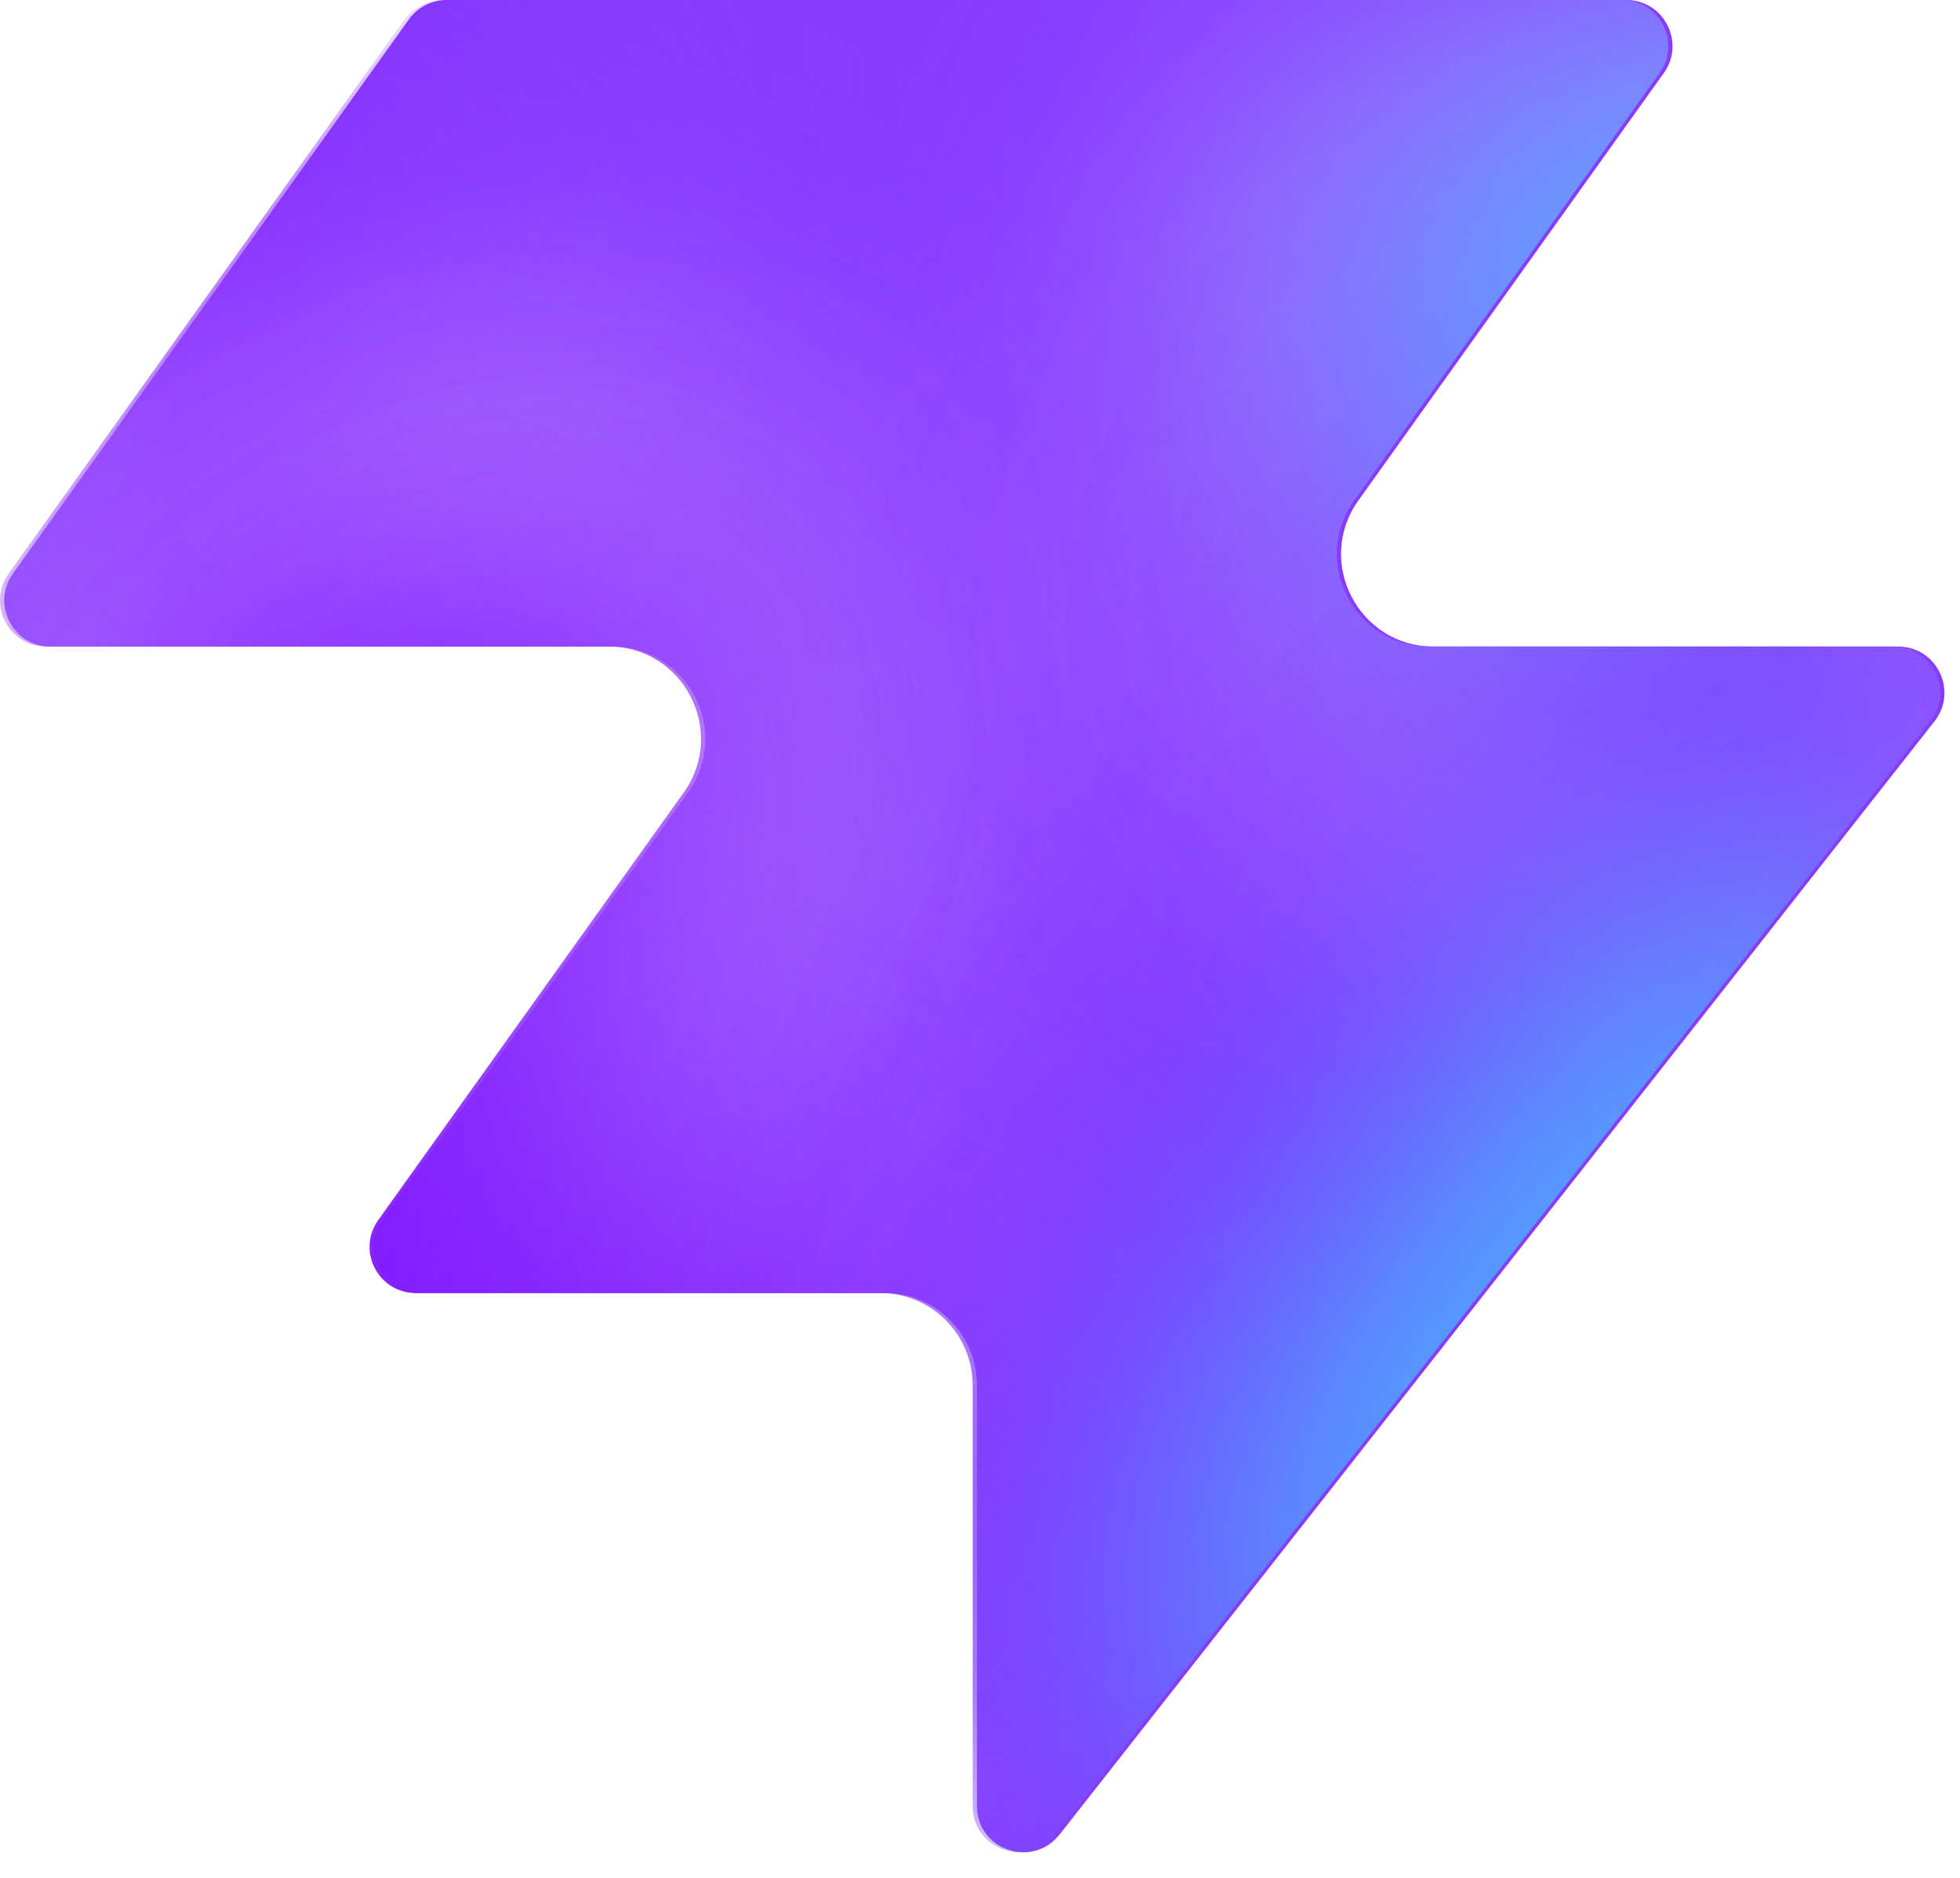
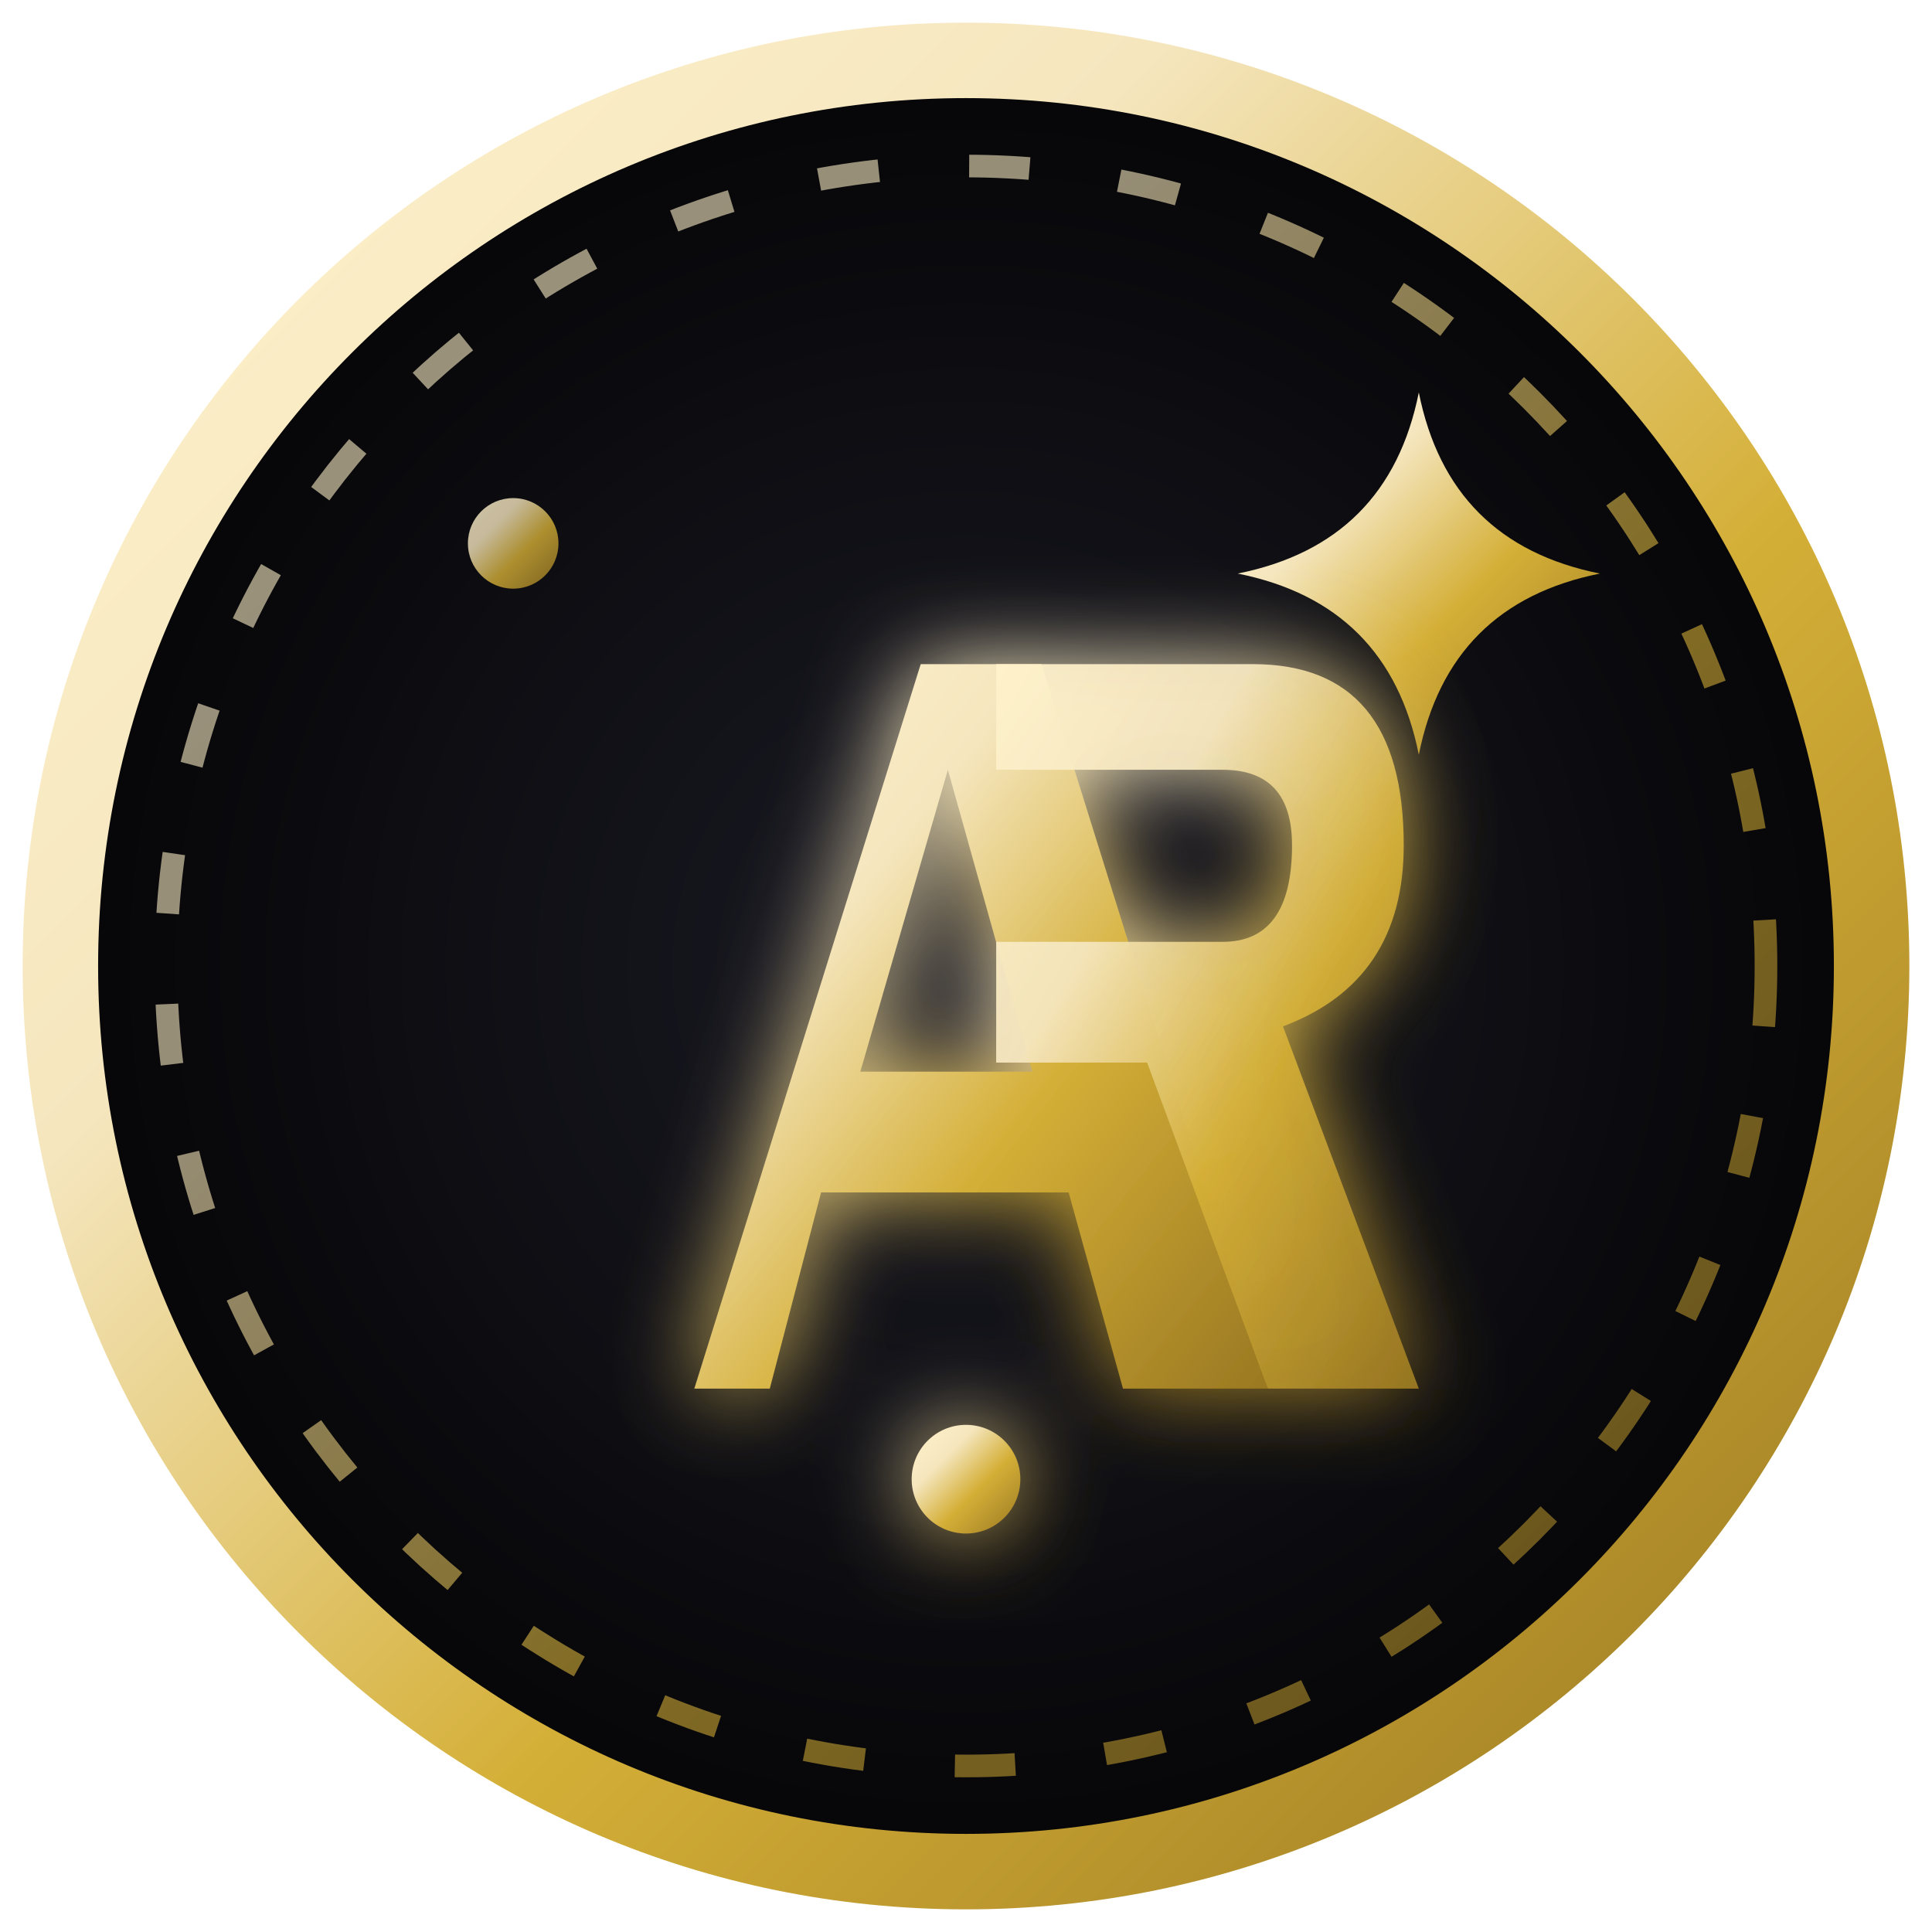
- <svg xmlns="http://www.w3.org/2000/svg" width="48" height="46" fill="none" viewBox="0 0 48 46">
-   <path fill="#863bff" d="M25.946 44.938c-.664.845-2.021.375-2.021-.698V33.937a2.26 2.26 0 0 0-2.262-2.262H10.287c-.92 0-1.456-1.04-.92-1.788l7.48-10.471c1.07-1.497 0-3.578-1.842-3.578H1.237c-.92 0-1.456-1.04-.92-1.788L10.013.474c.214-.297.556-.474.92-.474h28.894c.92 0 1.456 1.04.92 1.788l-7.48 10.471c-1.07 1.498 0 3.579 1.842 3.579h11.377c.943 0 1.473 1.088.89 1.83L25.947 44.94z" style="fill:#863bff;fill:color(display-p3 .525 .23 1);fill-opacity:1" />
-   <mask id="a" width="48" height="46" x="0" y="0" maskUnits="userSpaceOnUse" style="mask-type:alpha">
-     <path fill="#000" d="M25.842 44.938c-.664.844-2.021.375-2.021-.698V33.937a2.26 2.26 0 0 0-2.262-2.262H10.183c-.92 0-1.456-1.04-.92-1.788l7.48-10.471c1.07-1.498 0-3.579-1.842-3.579H1.133c-.92 0-1.456-1.04-.92-1.787L9.91.473c.214-.297.556-.474.92-.474h28.894c.92 0 1.456 1.04.92 1.788l-7.48 10.471c-1.07 1.498 0 3.578 1.842 3.578h11.377c.943 0 1.473 1.088.89 1.832L25.843 44.94z" style="fill:#000;fill-opacity:1" />
-   </mask>
-   <g mask="url(#a)">
-     <g filter="url(#b)">
-       <ellipse cx="5.508" cy="14.704" fill="#ede6ff" rx="5.508" ry="14.704" style="fill:#ede6ff;fill:color(display-p3 .927 .903 1);fill-opacity:1" transform="matrix(.00324 1 1 -.00324 -4.47 31.516)" />
-     </g>
-     <g filter="url(#c)">
-       <ellipse cx="10.399" cy="29.851" fill="#ede6ff" rx="10.399" ry="29.851" style="fill:#ede6ff;fill:color(display-p3 .927 .903 1);fill-opacity:1" transform="matrix(.00324 1 1 -.00324 -39.328 7.883)" />
-     </g>
-     <g filter="url(#d)">
-       <ellipse cx="5.508" cy="30.487" fill="#7e14ff" rx="5.508" ry="30.487" style="fill:#7e14ff;fill:color(display-p3 .492 .077 1);fill-opacity:1" transform="rotate(89.814 -25.913 -14.639)scale(1 -1)" />
-     </g>
-     <g filter="url(#e)">
-       <ellipse cx="5.508" cy="30.599" fill="#7e14ff" rx="5.508" ry="30.599" style="fill:#7e14ff;fill:color(display-p3 .492 .077 1);fill-opacity:1" transform="rotate(89.814 -32.644 -3.334)scale(1 -1)" />
-     </g>
-     <g filter="url(#f)">
-       <ellipse cx="5.508" cy="30.599" fill="#7e14ff" rx="5.508" ry="30.599" style="fill:#7e14ff;fill:color(display-p3 .492 .077 1);fill-opacity:1" transform="matrix(.00324 1 1 -.00324 -34.34 30.47)" />
-     </g>
-     <g filter="url(#g)">
-       <ellipse cx="14.072" cy="22.078" fill="#ede6ff" rx="14.072" ry="22.078" style="fill:#ede6ff;fill:color(display-p3 .927 .903 1);fill-opacity:1" transform="rotate(93.35 24.506 48.493)scale(-1 1)" />
-     </g>
-     <g filter="url(#h)">
-       <ellipse cx="3.47" cy="21.501" fill="#7e14ff" rx="3.47" ry="21.501" style="fill:#7e14ff;fill:color(display-p3 .492 .077 1);fill-opacity:1" transform="rotate(89.009 28.708 47.59)scale(-1 1)" />
-     </g>
-     <g filter="url(#i)">
-       <ellipse cx="3.47" cy="21.501" fill="#7e14ff" rx="3.47" ry="21.501" style="fill:#7e14ff;fill:color(display-p3 .492 .077 1);fill-opacity:1" transform="rotate(89.009 28.708 47.59)scale(-1 1)" />
-     </g>
-     <g filter="url(#j)">
-       <ellipse cx=".387" cy="8.972" fill="#7e14ff" rx="4.407" ry="29.108" style="fill:#7e14ff;fill:color(display-p3 .492 .077 1);fill-opacity:1" transform="rotate(39.51 .387 8.972)" />
-     </g>
-     <g filter="url(#k)">
-       <ellipse cx="47.523" cy="-6.092" fill="#7e14ff" rx="4.407" ry="29.108" style="fill:#7e14ff;fill:color(display-p3 .492 .077 1);fill-opacity:1" transform="rotate(37.892 47.523 -6.092)" />
-     </g>
-     <g filter="url(#l)">
-       <ellipse cx="41.412" cy="6.333" fill="#47bfff" rx="5.971" ry="9.665" style="fill:#47bfff;fill:color(display-p3 .28 .748 1);fill-opacity:1" transform="rotate(37.892 41.412 6.333)" />
-     </g>
-     <g filter="url(#m)">
-       <ellipse cx="-1.879" cy="38.332" fill="#7e14ff" rx="4.407" ry="29.108" style="fill:#7e14ff;fill:color(display-p3 .492 .077 1);fill-opacity:1" transform="rotate(37.892 -1.88 38.332)" />
-     </g>
-     <g filter="url(#n)">
-       <ellipse cx="-1.879" cy="38.332" fill="#7e14ff" rx="4.407" ry="29.108" style="fill:#7e14ff;fill:color(display-p3 .492 .077 1);fill-opacity:1" transform="rotate(37.892 -1.88 38.332)" />
-     </g>
-     <g filter="url(#o)">
-       <ellipse cx="35.651" cy="29.907" fill="#7e14ff" rx="4.407" ry="29.108" style="fill:#7e14ff;fill:color(display-p3 .492 .077 1);fill-opacity:1" transform="rotate(37.892 35.651 29.907)" />
-     </g>
-     <g filter="url(#p)">
-       <ellipse cx="38.418" cy="32.4" fill="#47bfff" rx="5.971" ry="15.297" style="fill:#47bfff;fill:color(display-p3 .28 .748 1);fill-opacity:1" transform="rotate(37.892 38.418 32.4)" />
-     </g>
-   </g>
+ <svg xmlns="http://www.w3.org/2000/svg" viewBox="0 0 64 64" width="64" height="64">
  <defs>
-     <filter id="b" width="60.045" height="41.654" x="-19.77" y="16.149" color-interpolation-filters="sRGB" filterUnits="userSpaceOnUse">
-       <feFlood flood-opacity="0" result="BackgroundImageFix" />
-       <feBlend in="SourceGraphic" in2="BackgroundImageFix" result="shape" />
-       <feGaussianBlur result="effect1_foregroundBlur_2002_17158" stdDeviation="7.659" />
-     </filter>
-     <filter id="c" width="90.34" height="51.437" x="-54.613" y="-7.533" color-interpolation-filters="sRGB" filterUnits="userSpaceOnUse">
-       <feFlood flood-opacity="0" result="BackgroundImageFix" />
-       <feBlend in="SourceGraphic" in2="BackgroundImageFix" result="shape" />
-       <feGaussianBlur result="effect1_foregroundBlur_2002_17158" stdDeviation="7.659" />
-     </filter>
-     <filter id="d" width="79.355" height="29.4" x="-49.64" y="2.03" color-interpolation-filters="sRGB" filterUnits="userSpaceOnUse">
-       <feFlood flood-opacity="0" result="BackgroundImageFix" />
-       <feBlend in="SourceGraphic" in2="BackgroundImageFix" result="shape" />
-       <feGaussianBlur result="effect1_foregroundBlur_2002_17158" stdDeviation="4.596" />
-     </filter>
-     <filter id="e" width="79.579" height="29.4" x="-45.045" y="20.029" color-interpolation-filters="sRGB" filterUnits="userSpaceOnUse">
-       <feFlood flood-opacity="0" result="BackgroundImageFix" />
-       <feBlend in="SourceGraphic" in2="BackgroundImageFix" result="shape" />
-       <feGaussianBlur result="effect1_foregroundBlur_2002_17158" stdDeviation="4.596" />
-     </filter>
-     <filter id="f" width="79.579" height="29.4" x="-43.513" y="21.178" color-interpolation-filters="sRGB" filterUnits="userSpaceOnUse">
-       <feFlood flood-opacity="0" result="BackgroundImageFix" />
-       <feBlend in="SourceGraphic" in2="BackgroundImageFix" result="shape" />
-       <feGaussianBlur result="effect1_foregroundBlur_2002_17158" stdDeviation="4.596" />
-     </filter>
-     <filter id="g" width="74.749" height="58.852" x="15.756" y="-17.901" color-interpolation-filters="sRGB" filterUnits="userSpaceOnUse">
-       <feFlood flood-opacity="0" result="BackgroundImageFix" />
-       <feBlend in="SourceGraphic" in2="BackgroundImageFix" result="shape" />
-       <feGaussianBlur result="effect1_foregroundBlur_2002_17158" stdDeviation="7.659" />
-     </filter>
-     <filter id="h" width="61.377" height="25.362" x="23.548" y="2.284" color-interpolation-filters="sRGB" filterUnits="userSpaceOnUse">
-       <feFlood flood-opacity="0" result="BackgroundImageFix" />
-       <feBlend in="SourceGraphic" in2="BackgroundImageFix" result="shape" />
-       <feGaussianBlur result="effect1_foregroundBlur_2002_17158" stdDeviation="4.596" />
-     </filter>
-     <filter id="i" width="61.377" height="25.362" x="23.548" y="2.284" color-interpolation-filters="sRGB" filterUnits="userSpaceOnUse">
-       <feFlood flood-opacity="0" result="BackgroundImageFix" />
-       <feBlend in="SourceGraphic" in2="BackgroundImageFix" result="shape" />
-       <feGaussianBlur result="effect1_foregroundBlur_2002_17158" stdDeviation="4.596" />
-     </filter>
-     <filter id="j" width="56.045" height="63.649" x="-27.636" y="-22.853" color-interpolation-filters="sRGB" filterUnits="userSpaceOnUse">
-       <feFlood flood-opacity="0" result="BackgroundImageFix" />
-       <feBlend in="SourceGraphic" in2="BackgroundImageFix" result="shape" />
-       <feGaussianBlur result="effect1_foregroundBlur_2002_17158" stdDeviation="4.596" />
-     </filter>
-     <filter id="k" width="54.814" height="64.646" x="20.116" y="-38.415" color-interpolation-filters="sRGB" filterUnits="userSpaceOnUse">
-       <feFlood flood-opacity="0" result="BackgroundImageFix" />
-       <feBlend in="SourceGraphic" in2="BackgroundImageFix" result="shape" />
-       <feGaussianBlur result="effect1_foregroundBlur_2002_17158" stdDeviation="4.596" />
-     </filter>
-     <filter id="l" width="33.541" height="35.313" x="24.641" y="-11.323" color-interpolation-filters="sRGB" filterUnits="userSpaceOnUse">
-       <feFlood flood-opacity="0" result="BackgroundImageFix" />
-       <feBlend in="SourceGraphic" in2="BackgroundImageFix" result="shape" />
-       <feGaussianBlur result="effect1_foregroundBlur_2002_17158" stdDeviation="4.596" />
-     </filter>
-     <filter id="m" width="54.814" height="64.646" x="-29.286" y="6.009" color-interpolation-filters="sRGB" filterUnits="userSpaceOnUse">
-       <feFlood flood-opacity="0" result="BackgroundImageFix" />
-       <feBlend in="SourceGraphic" in2="BackgroundImageFix" result="shape" />
-       <feGaussianBlur result="effect1_foregroundBlur_2002_17158" stdDeviation="4.596" />
-     </filter>
-     <filter id="n" width="54.814" height="64.646" x="-29.286" y="6.009" color-interpolation-filters="sRGB" filterUnits="userSpaceOnUse">
-       <feFlood flood-opacity="0" result="BackgroundImageFix" />
-       <feBlend in="SourceGraphic" in2="BackgroundImageFix" result="shape" />
-       <feGaussianBlur result="effect1_foregroundBlur_2002_17158" stdDeviation="4.596" />
-     </filter>
-     <filter id="o" width="54.814" height="64.646" x="8.244" y="-2.416" color-interpolation-filters="sRGB" filterUnits="userSpaceOnUse">
-       <feFlood flood-opacity="0" result="BackgroundImageFix" />
-       <feBlend in="SourceGraphic" in2="BackgroundImageFix" result="shape" />
-       <feGaussianBlur result="effect1_foregroundBlur_2002_17158" stdDeviation="4.596" />
-     </filter>
-     <filter id="p" width="39.409" height="43.623" x="18.713" y="10.588" color-interpolation-filters="sRGB" filterUnits="userSpaceOnUse">
-       <feFlood flood-opacity="0" result="BackgroundImageFix" />
-       <feBlend in="SourceGraphic" in2="BackgroundImageFix" result="shape" />
-       <feGaussianBlur result="effect1_foregroundBlur_2002_17158" stdDeviation="4.596" />
+     <linearGradient id="goldGrad" x1="0%" y1="0%" x2="100%" y2="100%">
+       <stop offset="0%" stop-color="#FFF2CC" />
+       <stop offset="30%" stop-color="#F5E6BE" />
+       <stop offset="60%" stop-color="#D4AF37" />
+       <stop offset="100%" stop-color="#9A7822" />
+     </linearGradient>
+     <radialGradient id="darkBg" cx="50%" cy="50%" r="50%">
+       <stop offset="0%" stop-color="#1A1A24" />
+       <stop offset="100%" stop-color="#060608" />
+     </radialGradient>
+     <filter id="goldGlow" x="-20%" y="-20%" width="140%" height="140%">
+       <feGaussianBlur stdDeviation="1.5" result="blur" />
+       <feComposite in="SourceGraphic" in2="blur" operator="over" />
    </filter>
  </defs>
+   <circle cx="32" cy="32" r="30" fill="url(#darkBg)" stroke="url(#goldGrad)" stroke-width="2.5" />
+   <circle cx="32" cy="32" r="26.5" fill="none" stroke="url(#goldGrad)" stroke-width="0.75" stroke-dasharray="2 3" opacity="0.6" />
+   <path d="M 47 13 Q 48 18 53 19 Q 48 20 47 25 Q 46 20 41 19 Q 46 18 47 13 Z" fill="url(#goldGrad)" />
+   <circle cx="17" cy="18" r="1.5" fill="url(#goldGrad)" opacity="0.8" />
+   <g filter="url(#goldGlow)">
+     <path d="M 23 46 L 30.5 22 L 34.5 22 L 42 46 L 37.2 46 L 35.4 39.5 L 27.2 39.5 L 25.5 46 Z M 28.5 35.5 L 34.2 35.5 L 31.4 25.5 Z" fill="url(#goldGrad)" />
+     <path d="M 33 22 L 41.5 22 Q 46.5 22 46.5 28 Q 46.5 32.5 42.5 34 L 47 46 L 42 46 L 38 35.2 L 33 35.2 L 33 31.2 L 40.5 31.2 Q 42.8 31.2 42.8 28 Q 42.8 25.5 40.5 25.5 L 33 25.5 Z" fill="url(#goldGrad)" opacity="0.95" />
+     <circle cx="32" cy="49" r="1.8" fill="url(#goldGrad)" />
+   </g>
</svg>
